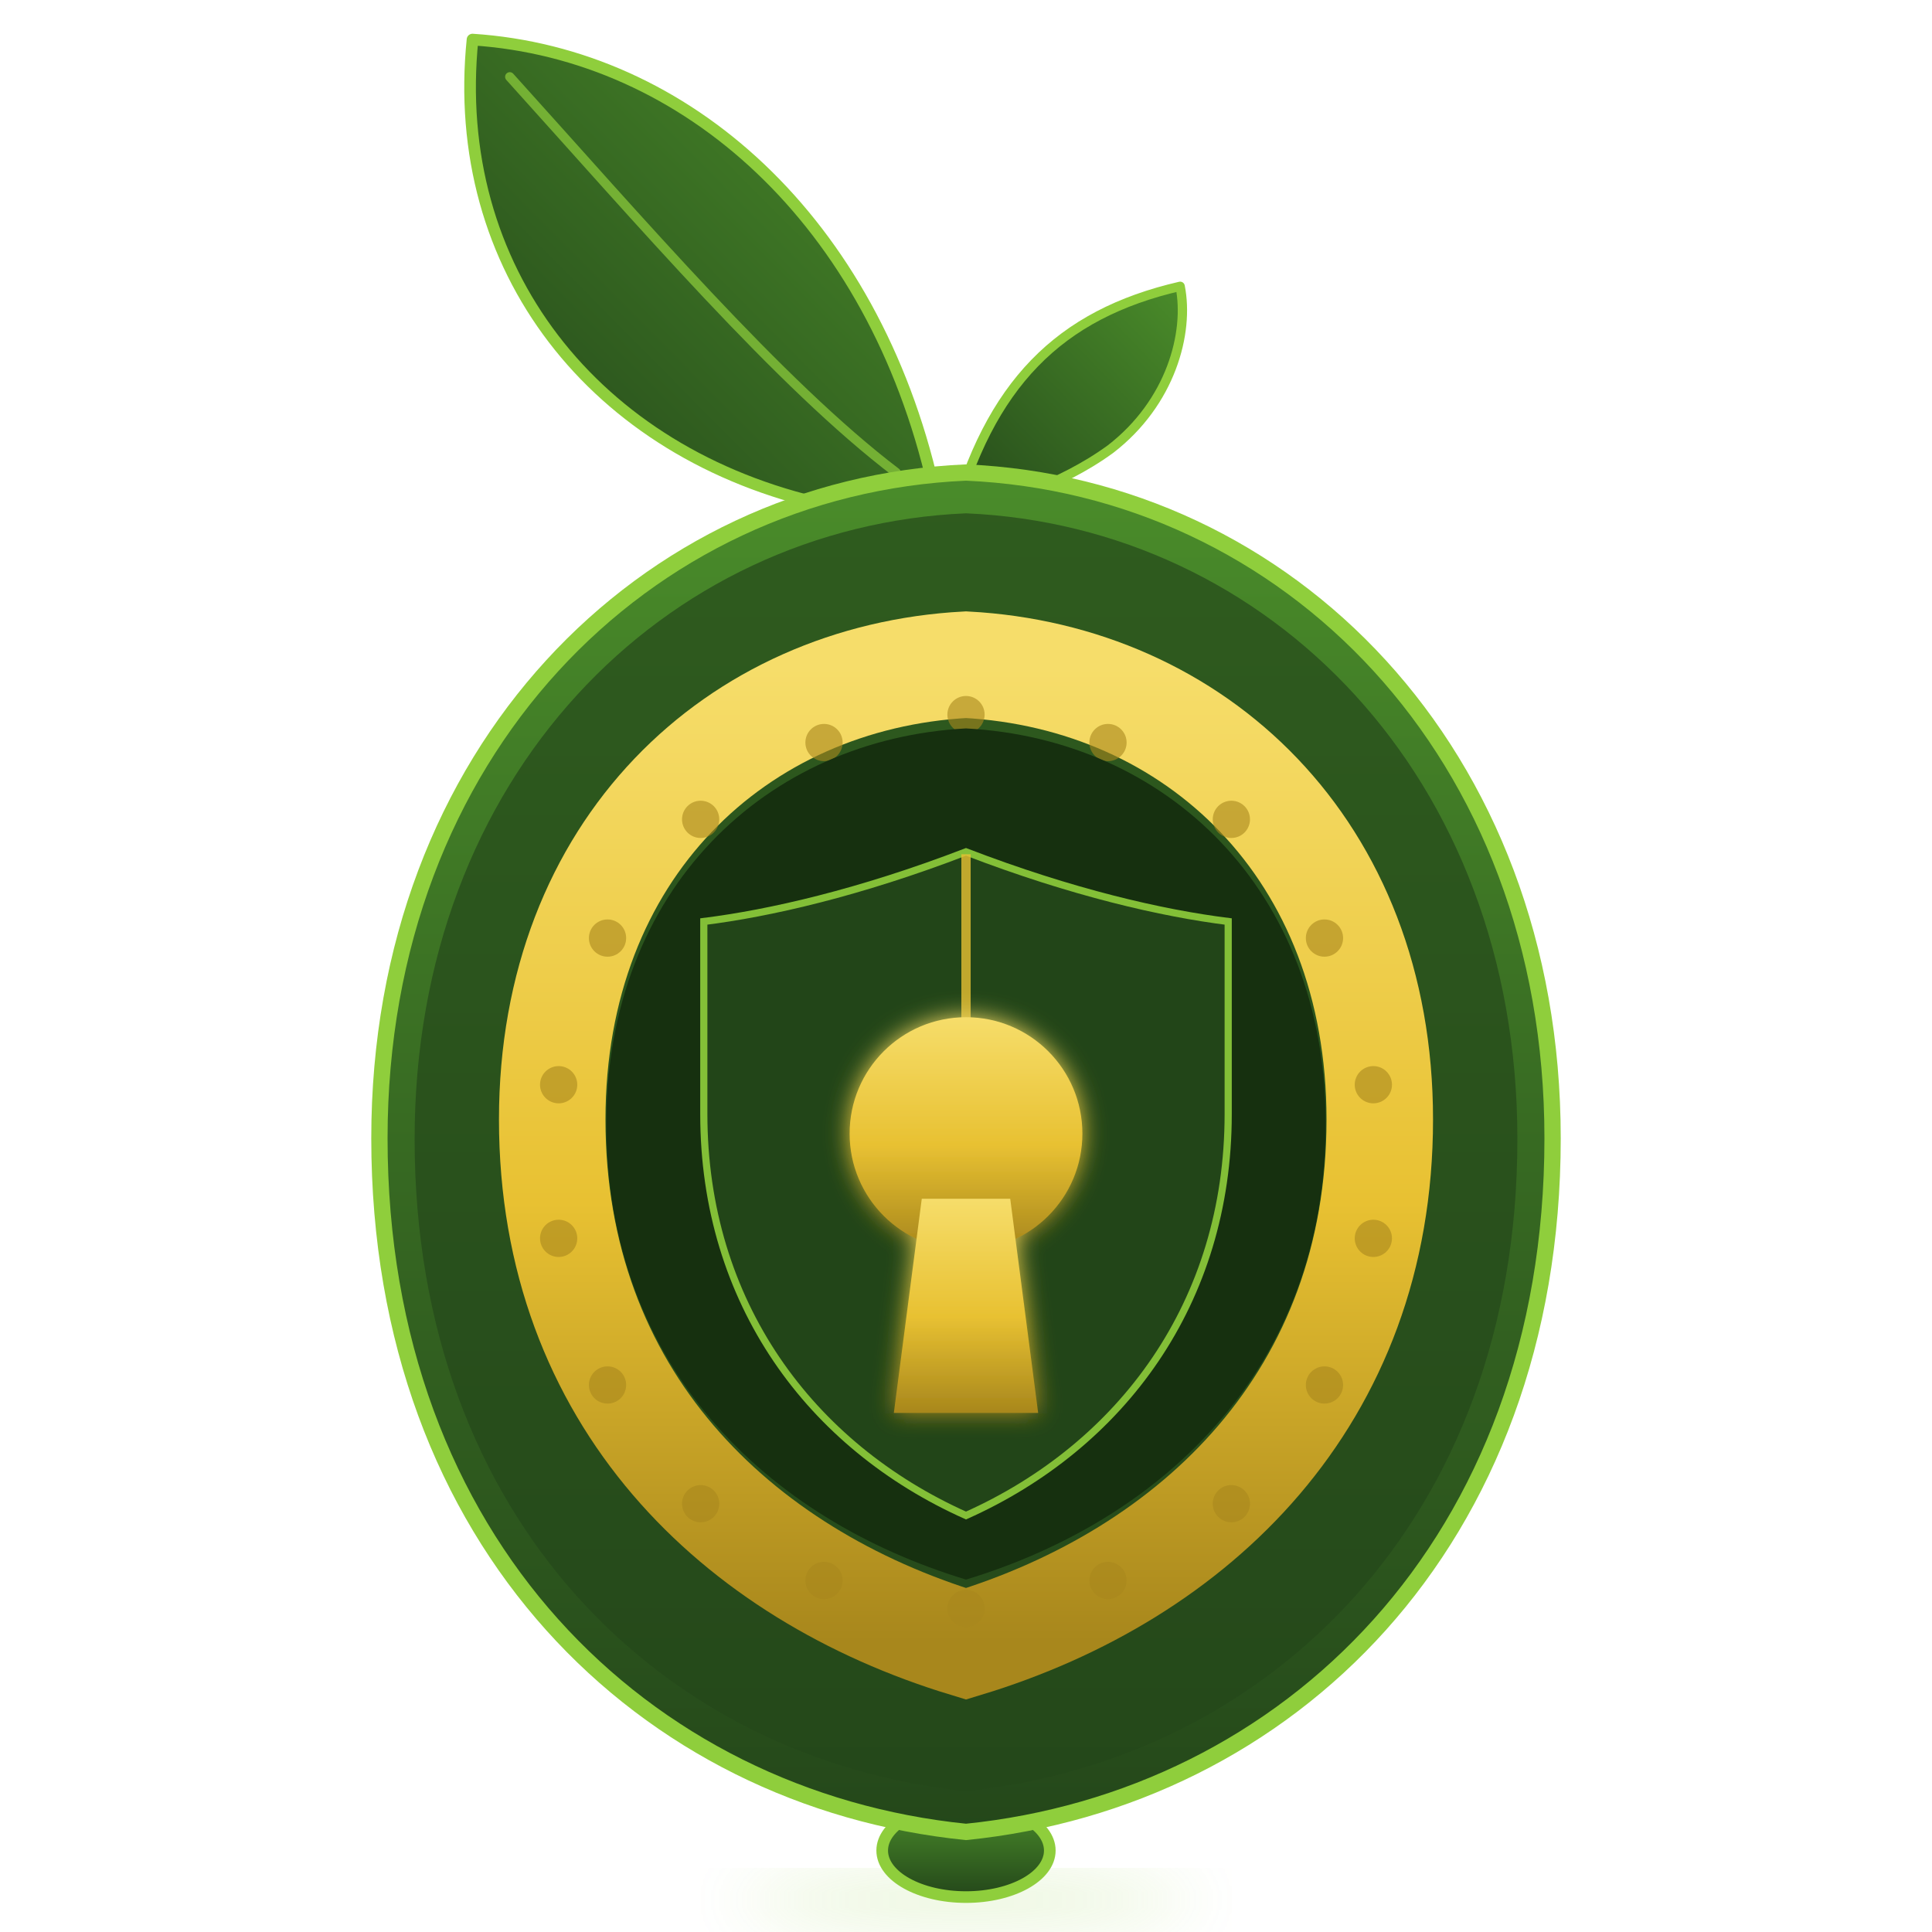
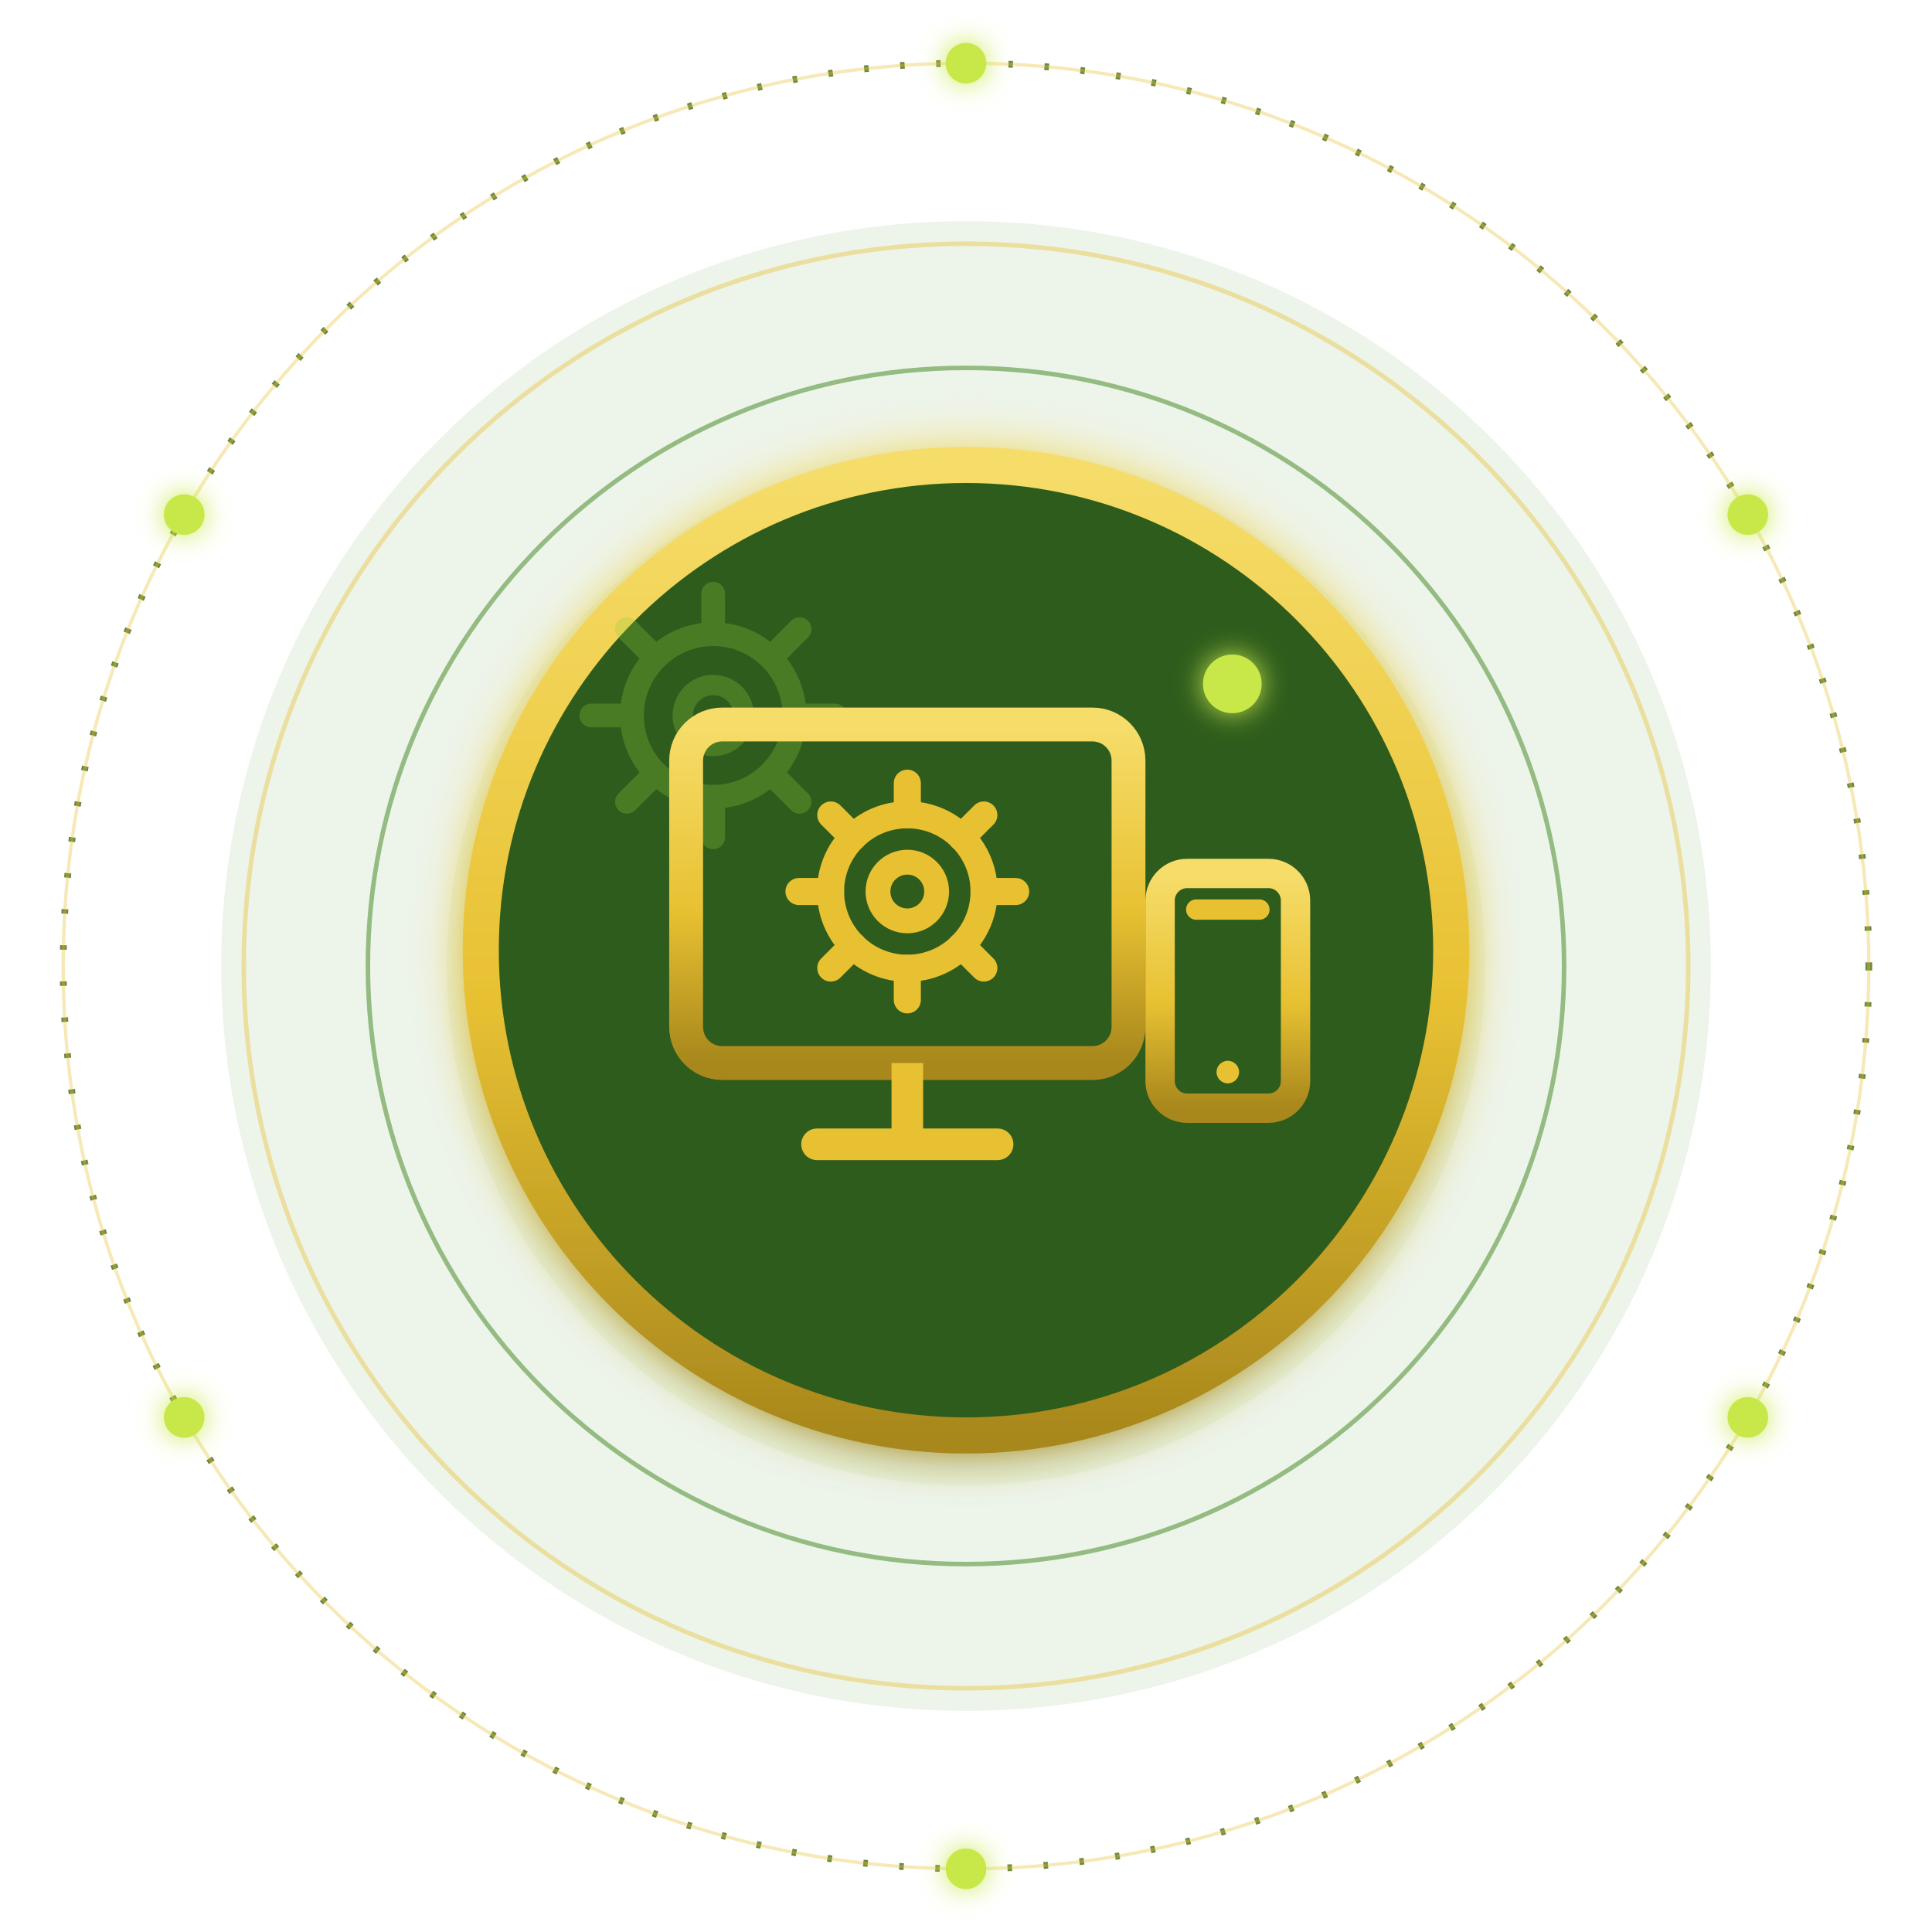
- <svg xmlns="http://www.w3.org/2000/svg" width="830" height="830" viewBox="-415 -495 830 830">
+ <svg xmlns="http://www.w3.org/2000/svg" width="856" height="856" viewBox="84 84 856 856">
  <defs>
-     <radialGradient id="bggX" cx="50%" cy="45%" r="72%">
-       <stop offset="0%" stop-color="#0b1508" />
-       <stop offset="100%" stop-color="#050a04" />
-     </radialGradient>
-     <linearGradient id="goldgX" x1="0" y1="0" x2="0" y2="1">
-       <stop offset="0%" stop-color="#f6dd6a" />
-       <stop offset="55%" stop-color="#e8c132" />
-       <stop offset="100%" stop-color="#a8871c" />
-     </linearGradient>
-     <linearGradient id="bodygX" x1="0" y1="0" x2="0" y2="1">
-       <stop offset="0%" stop-color="#4a8c2a" />
-       <stop offset="100%" stop-color="#24471a" />
-     </linearGradient>
-     <linearGradient id="leafgX" x1="0" y1="1" x2="1" y2="0">
-       <stop offset="0%" stop-color="#24471a" />
-       <stop offset="100%" stop-color="#4a8c2a" />
-     </linearGradient>
-     <linearGradient id="textgX" x1="0" y1="0" x2="0" y2="1">
-       <stop offset="0%" stop-color="#4a8c2a" />
-       <stop offset="100%" stop-color="#16300f" />
-     </linearGradient>
-     <filter id="glowX" x="-150%" y="-150%" width="400%" height="400%">
-       <feGaussianBlur stdDeviation="5" result="b" />
+     <filter id="glow" x="-150%" y="-150%" width="400%" height="400%">
+       <feGaussianBlur stdDeviation="6" result="b" />
      <feMerge>
        <feMergeNode in="b" />
        <feMergeNode in="SourceGraphic" />
      </feMerge>
    </filter>
-     <filter id="blur18X">
-       <feGaussianBlur stdDeviation="18" />
+     <filter id="softglow" x="-80%" y="-80%" width="260%" height="260%">
+       <feGaussianBlur stdDeviation="10" result="b" />
+       <feMerge>
+         <feMergeNode in="b" />
+         <feMergeNode in="SourceGraphic" />
+       </feMerge>
    </filter>
+     <radialGradient id="bgg" cx="50%" cy="42%" r="75%">
+       <stop offset="0%" stop-color="#0b1508" />
+       <stop offset="100%" stop-color="#050a04" />
+     </radialGradient>
+     <linearGradient id="goldg" x1="0" y1="0" x2="0" y2="1">
+       <stop offset="0%" stop-color="#f6dd6a" />
+       <stop offset="55%" stop-color="#e8c132" />
+       <stop offset="100%" stop-color="#a8871c" />
+     </linearGradient>
  </defs>
-   <g>
-     <ellipse cx="0" cy="322" rx="95" ry="12" fill="#8fce3c" opacity="0.35" filter="url(#blur18X)" />
-     <path d="M-6,-270 C 10,-330 40,-360 92,-372 C 96,-352 88,-322 62,-302 C 40,-286 16,-280 -6,-270 Z" fill="url(#leafgX)" stroke="#8fce3c" stroke-width="4" stroke-linejoin="round" />
-     <path d="M-14,-286 C -40,-400 -120,-472 -212,-478 C -222,-380 -160,-300 -60,-278 C -44,-276 -26,-278 -14,-286 Z" fill="url(#leafgX)" stroke="#8fce3c" stroke-width="5" stroke-linejoin="round" />
-     <path d="M-30,-292 C -80,-330 -140,-400 -196,-462" fill="none" stroke="#8fce3c" stroke-width="4" opacity="0.7" stroke-linecap="round" />
-     <ellipse cx="0" cy="300" rx="36" ry="20" fill="url(#bodygX)" stroke="#8fce3c" stroke-width="5" />
-     <path d="M0,-292 C 138,-286 252,-172 252,-6 C 252,168 138,278 0,292 C -138,278 -252,168 -252,-6 C -252,-172 -138,-286 0,-292 Z" fill="url(#bodygX)" stroke="#8fce3c" stroke-width="7" />
-     <path d="M0,-292 C 138,-286 252,-172 252,-6 C 252,168 138,278 0,292 C -138,278 -252,168 -252,-6 C -252,-172 -138,-286 0,-292 Z" transform="scale(0.94)" fill="#24471a" opacity="0.7" />
-     <path d="M0,-238 C 112,-232 202,-148 202,-16 C 202,120 112,206 0,240 C -112,206 -202,120 -202,-16 C -202,-148 -112,-232 0,-238 Z" transform="scale(0.88)" fill="none" stroke="url(#goldgX)" stroke-width="52" />
-     <circle cx="0" cy="-188" r="8" fill="#a8871c" opacity="0.6" />
-     <circle cx="61" cy="-176" r="8" fill="#a8871c" opacity="0.6" />
-     <circle cx="114" cy="-143" r="8" fill="#a8871c" opacity="0.6" />
-     <circle cx="154" cy="-92" r="8" fill="#a8871c" opacity="0.6" />
-     <circle cx="175" cy="-29" r="8" fill="#a8871c" opacity="0.6" />
-     <circle cx="175" cy="37" r="8" fill="#a8871c" opacity="0.6" />
-     <circle cx="154" cy="100" r="8" fill="#a8871c" opacity="0.6" />
-     <circle cx="114" cy="151" r="8" fill="#a8871c" opacity="0.6" />
-     <circle cx="61" cy="184" r="8" fill="#a8871c" opacity="0.6" />
-     <circle cx="0" cy="196" r="8" fill="#a8871c" opacity="0.6" />
-     <circle cx="-61" cy="184" r="8" fill="#a8871c" opacity="0.6" />
-     <circle cx="-114" cy="151" r="8" fill="#a8871c" opacity="0.6" />
-     <circle cx="-154" cy="100" r="8" fill="#a8871c" opacity="0.6" />
-     <circle cx="-175" cy="37" r="8" fill="#a8871c" opacity="0.6" />
-     <circle cx="-175" cy="-29" r="8" fill="#a8871c" opacity="0.6" />
-     <circle cx="-154" cy="-92" r="8" fill="#a8871c" opacity="0.6" />
-     <circle cx="-114" cy="-143" r="8" fill="#a8871c" opacity="0.6" />
-     <circle cx="-61" cy="-176" r="8" fill="#a8871c" opacity="0.6" />
-     <path d="M0,-238 C 112,-232 202,-148 202,-16 C 202,120 112,206 0,240 C -112,206 -202,120 -202,-16 C -202,-148 -112,-232 0,-238 Z" transform="scale(0.765)" fill="#16300f" />
-     <path d="M0,-158 C 52,-138 96,-128 128,-124 L 128,-30 C 128,62 76,132 0,166 C -76,132 -128,62 -128,-30 L -128,-124 C -96,-128 -52,-138 0,-158 Z" fill="#24471a" stroke="#8fce3c" stroke-width="3.5" opacity="0.9" transform="translate(0,10) scale(0.88)" />
-     <line x1="0" y1="-128" x2="0" y2="-56" stroke="#e8c132" stroke-width="4" opacity="0.8" />
-     <g filter="url(#glowX)">
-       <circle cx="0" cy="-8" r="50" fill="url(#goldgX)" />
-       <path d="M-19,20 L-31,112 L31,112 L19,20 Z" fill="url(#goldgX)" />
+   <circle cx="512" cy="512" r="330" fill="#4a8c2a" opacity="0.10" />
+   <circle cx="512" cy="512" r="230" fill="#8fce3c" opacity="0.08" />
+   <circle cx="512" cy="512" r="400" fill="none" stroke="#5a7a2a" stroke-width="3" stroke-dasharray="2 14" opacity="0.9" />
+   <circle cx="512" cy="512" r="400" fill="none" stroke="#e8c132" stroke-width="1.5" opacity="0.35" />
+   <circle cx="512.0" cy="112.0" r="9" fill="#c8e84a" filter="url(#glow)" />
+   <circle cx="858.4" cy="312.0" r="9" fill="#c8e84a" filter="url(#glow)" />
+   <circle cx="858.4" cy="712.0" r="9" fill="#c8e84a" filter="url(#glow)" />
+   <circle cx="512.0" cy="912.0" r="9" fill="#c8e84a" filter="url(#glow)" />
+   <circle cx="165.6" cy="712.0" r="9" fill="#c8e84a" filter="url(#glow)" />
+   <circle cx="165.6" cy="312.0" r="9" fill="#c8e84a" filter="url(#glow)" />
+   <circle cx="512" cy="512" r="320" fill="none" stroke="#e8c132" stroke-width="2" opacity="0.4" />
+   <circle cx="512" cy="512" r="265" fill="none" stroke="#4a8c2a" stroke-width="2" opacity="0.55" />
+   <g transform="translate(512,505)">
+     <g filter="url(#softglow)">
+       <circle r="215" fill="#2f5c1a" stroke="url(#goldg)" stroke-width="16" />
    </g>
+     <g transform="translate(-112,-104) scale(1.5)" opacity="0.28">
+       <circle cx="0" cy="0" r="24" fill="none" stroke="#8fce3c" stroke-width="7" />
+       <line x1="24.0" y1="0.0" x2="36.0" y2="0.0" stroke="#8fce3c" stroke-width="7" stroke-linecap="round" />
+       <line x1="17.0" y1="17.0" x2="25.5" y2="25.5" stroke="#8fce3c" stroke-width="7" stroke-linecap="round" />
+       <line x1="0.0" y1="24.0" x2="0.0" y2="36.0" stroke="#8fce3c" stroke-width="7" stroke-linecap="round" />
+       <line x1="-17.0" y1="17.0" x2="-25.5" y2="25.5" stroke="#8fce3c" stroke-width="7" stroke-linecap="round" />
+       <line x1="-24.0" y1="0.0" x2="-36.0" y2="0.0" stroke="#8fce3c" stroke-width="7" stroke-linecap="round" />
+       <line x1="-17.0" y1="-17.0" x2="-25.5" y2="-25.5" stroke="#8fce3c" stroke-width="7" stroke-linecap="round" />
+       <line x1="-0.0" y1="-24.0" x2="-0.0" y2="-36.0" stroke="#8fce3c" stroke-width="7" stroke-linecap="round" />
+       <line x1="17.0" y1="-17.0" x2="25.5" y2="-25.5" stroke="#8fce3c" stroke-width="7" stroke-linecap="round" />
+       <circle r="9" fill="none" stroke="#8fce3c" stroke-width="6" />
+     </g>
+     <g transform="translate(-6,-4)">
+       <rect x="-118" y="-96" width="196" height="150" rx="16" fill="none" stroke="url(#goldg)" stroke-width="15" />
+       <line x1="-20" y1="54" x2="-20" y2="86" stroke="#e8c132" stroke-width="14" />
+       <line x1="-60" y1="90" x2="20" y2="90" stroke="#e8c132" stroke-width="14" stroke-linecap="round" />
+       <circle cx="-20" cy="-22" r="34" fill="none" stroke="#e8c132" stroke-width="12" />
+       <line x1="14.0" y1="-22.0" x2="28.0" y2="-22.0" stroke="#e8c132" stroke-width="12" stroke-linecap="round" />
+       <line x1="4.0" y1="2.0" x2="13.9" y2="11.9" stroke="#e8c132" stroke-width="12" stroke-linecap="round" />
+       <line x1="-20.0" y1="12.0" x2="-20.0" y2="26.0" stroke="#e8c132" stroke-width="12" stroke-linecap="round" />
+       <line x1="-44.0" y1="2.0" x2="-53.9" y2="11.9" stroke="#e8c132" stroke-width="12" stroke-linecap="round" />
+       <line x1="-54.0" y1="-22.0" x2="-68.0" y2="-22.0" stroke="#e8c132" stroke-width="12" stroke-linecap="round" />
+       <line x1="-44.0" y1="-46.0" x2="-53.9" y2="-55.9" stroke="#e8c132" stroke-width="12" stroke-linecap="round" />
+       <line x1="-20.0" y1="-56.0" x2="-20.0" y2="-70.0" stroke="#e8c132" stroke-width="12" stroke-linecap="round" />
+       <line x1="4.0" y1="-46.0" x2="13.9" y2="-55.9" stroke="#e8c132" stroke-width="12" stroke-linecap="round" />
+       <circle cx="-20" cy="-22" r="13" fill="none" stroke="#e8c132" stroke-width="11" />
+       <rect x="92" y="-30" width="60" height="104" rx="12" fill="none" stroke="url(#goldg)" stroke-width="13" />
+       <line x1="108" y1="-14" x2="136" y2="-14" stroke="#e8c132" stroke-width="9" stroke-linecap="round" />
+       <circle cx="122" cy="58" r="5" fill="#e8c132" />
+     </g>
+     <circle cx="118" cy="-118" r="13" fill="#c8e84a" filter="url(#glow)" />
  </g>
</svg>
